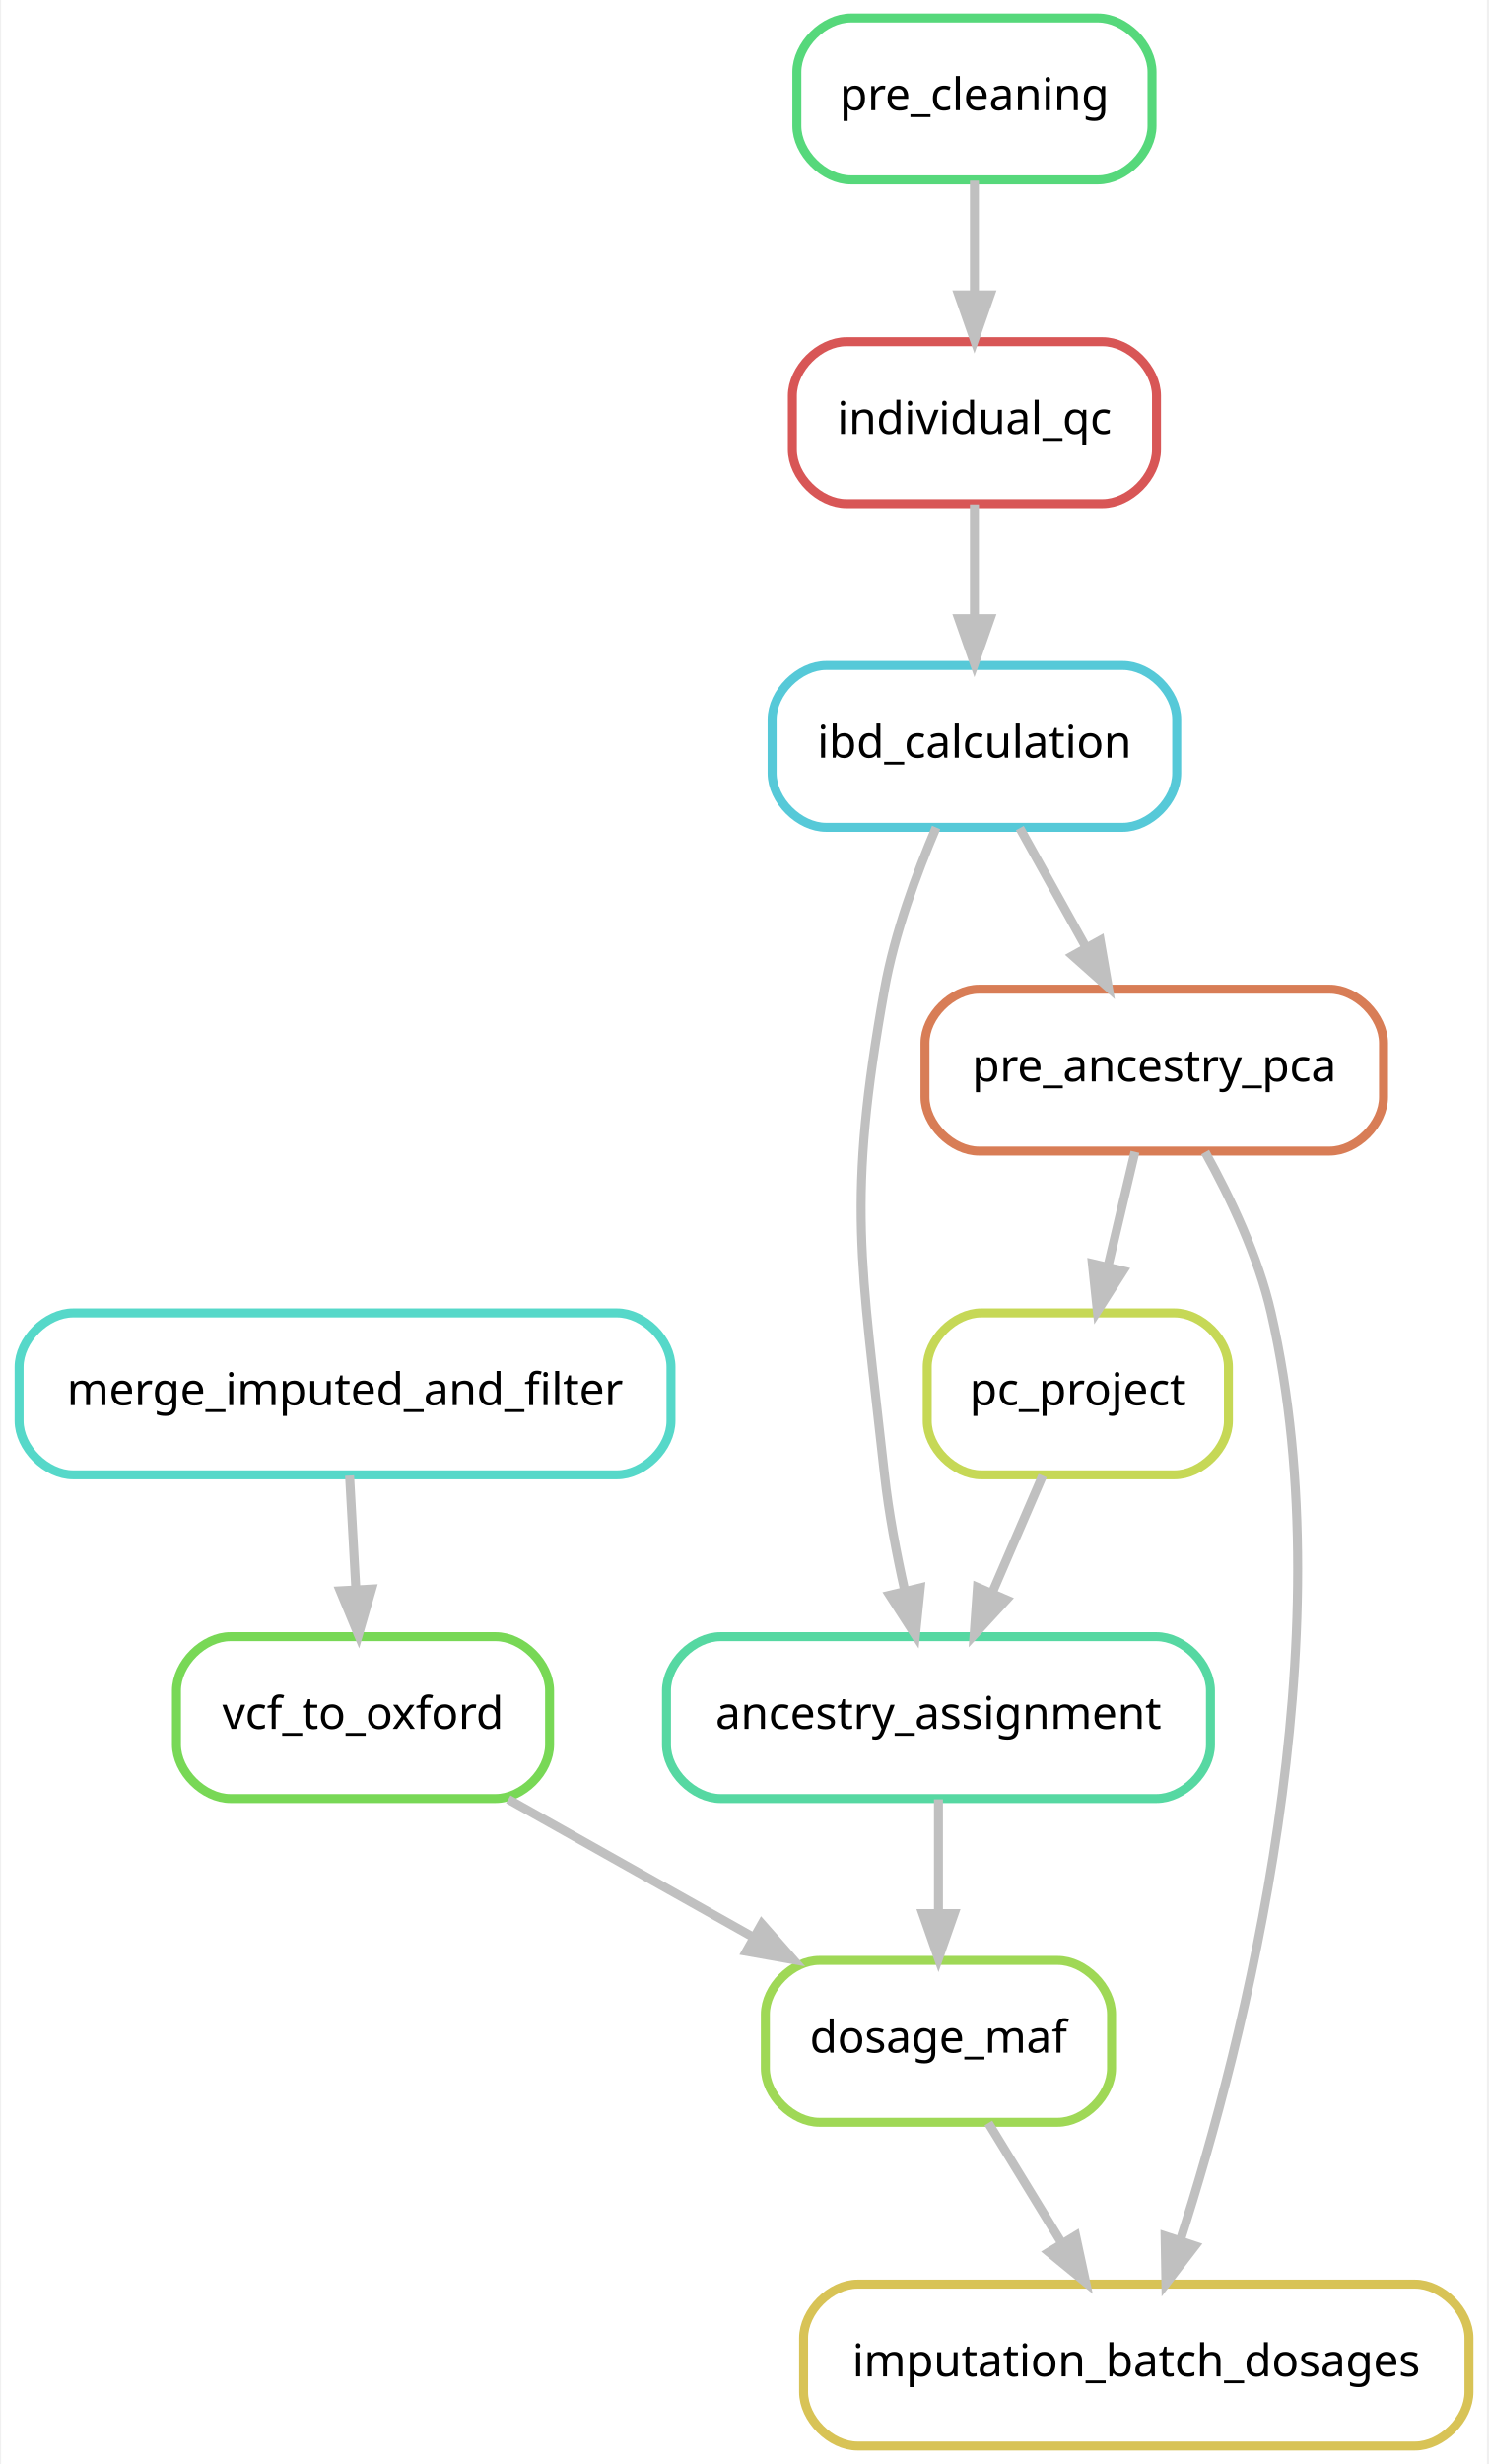
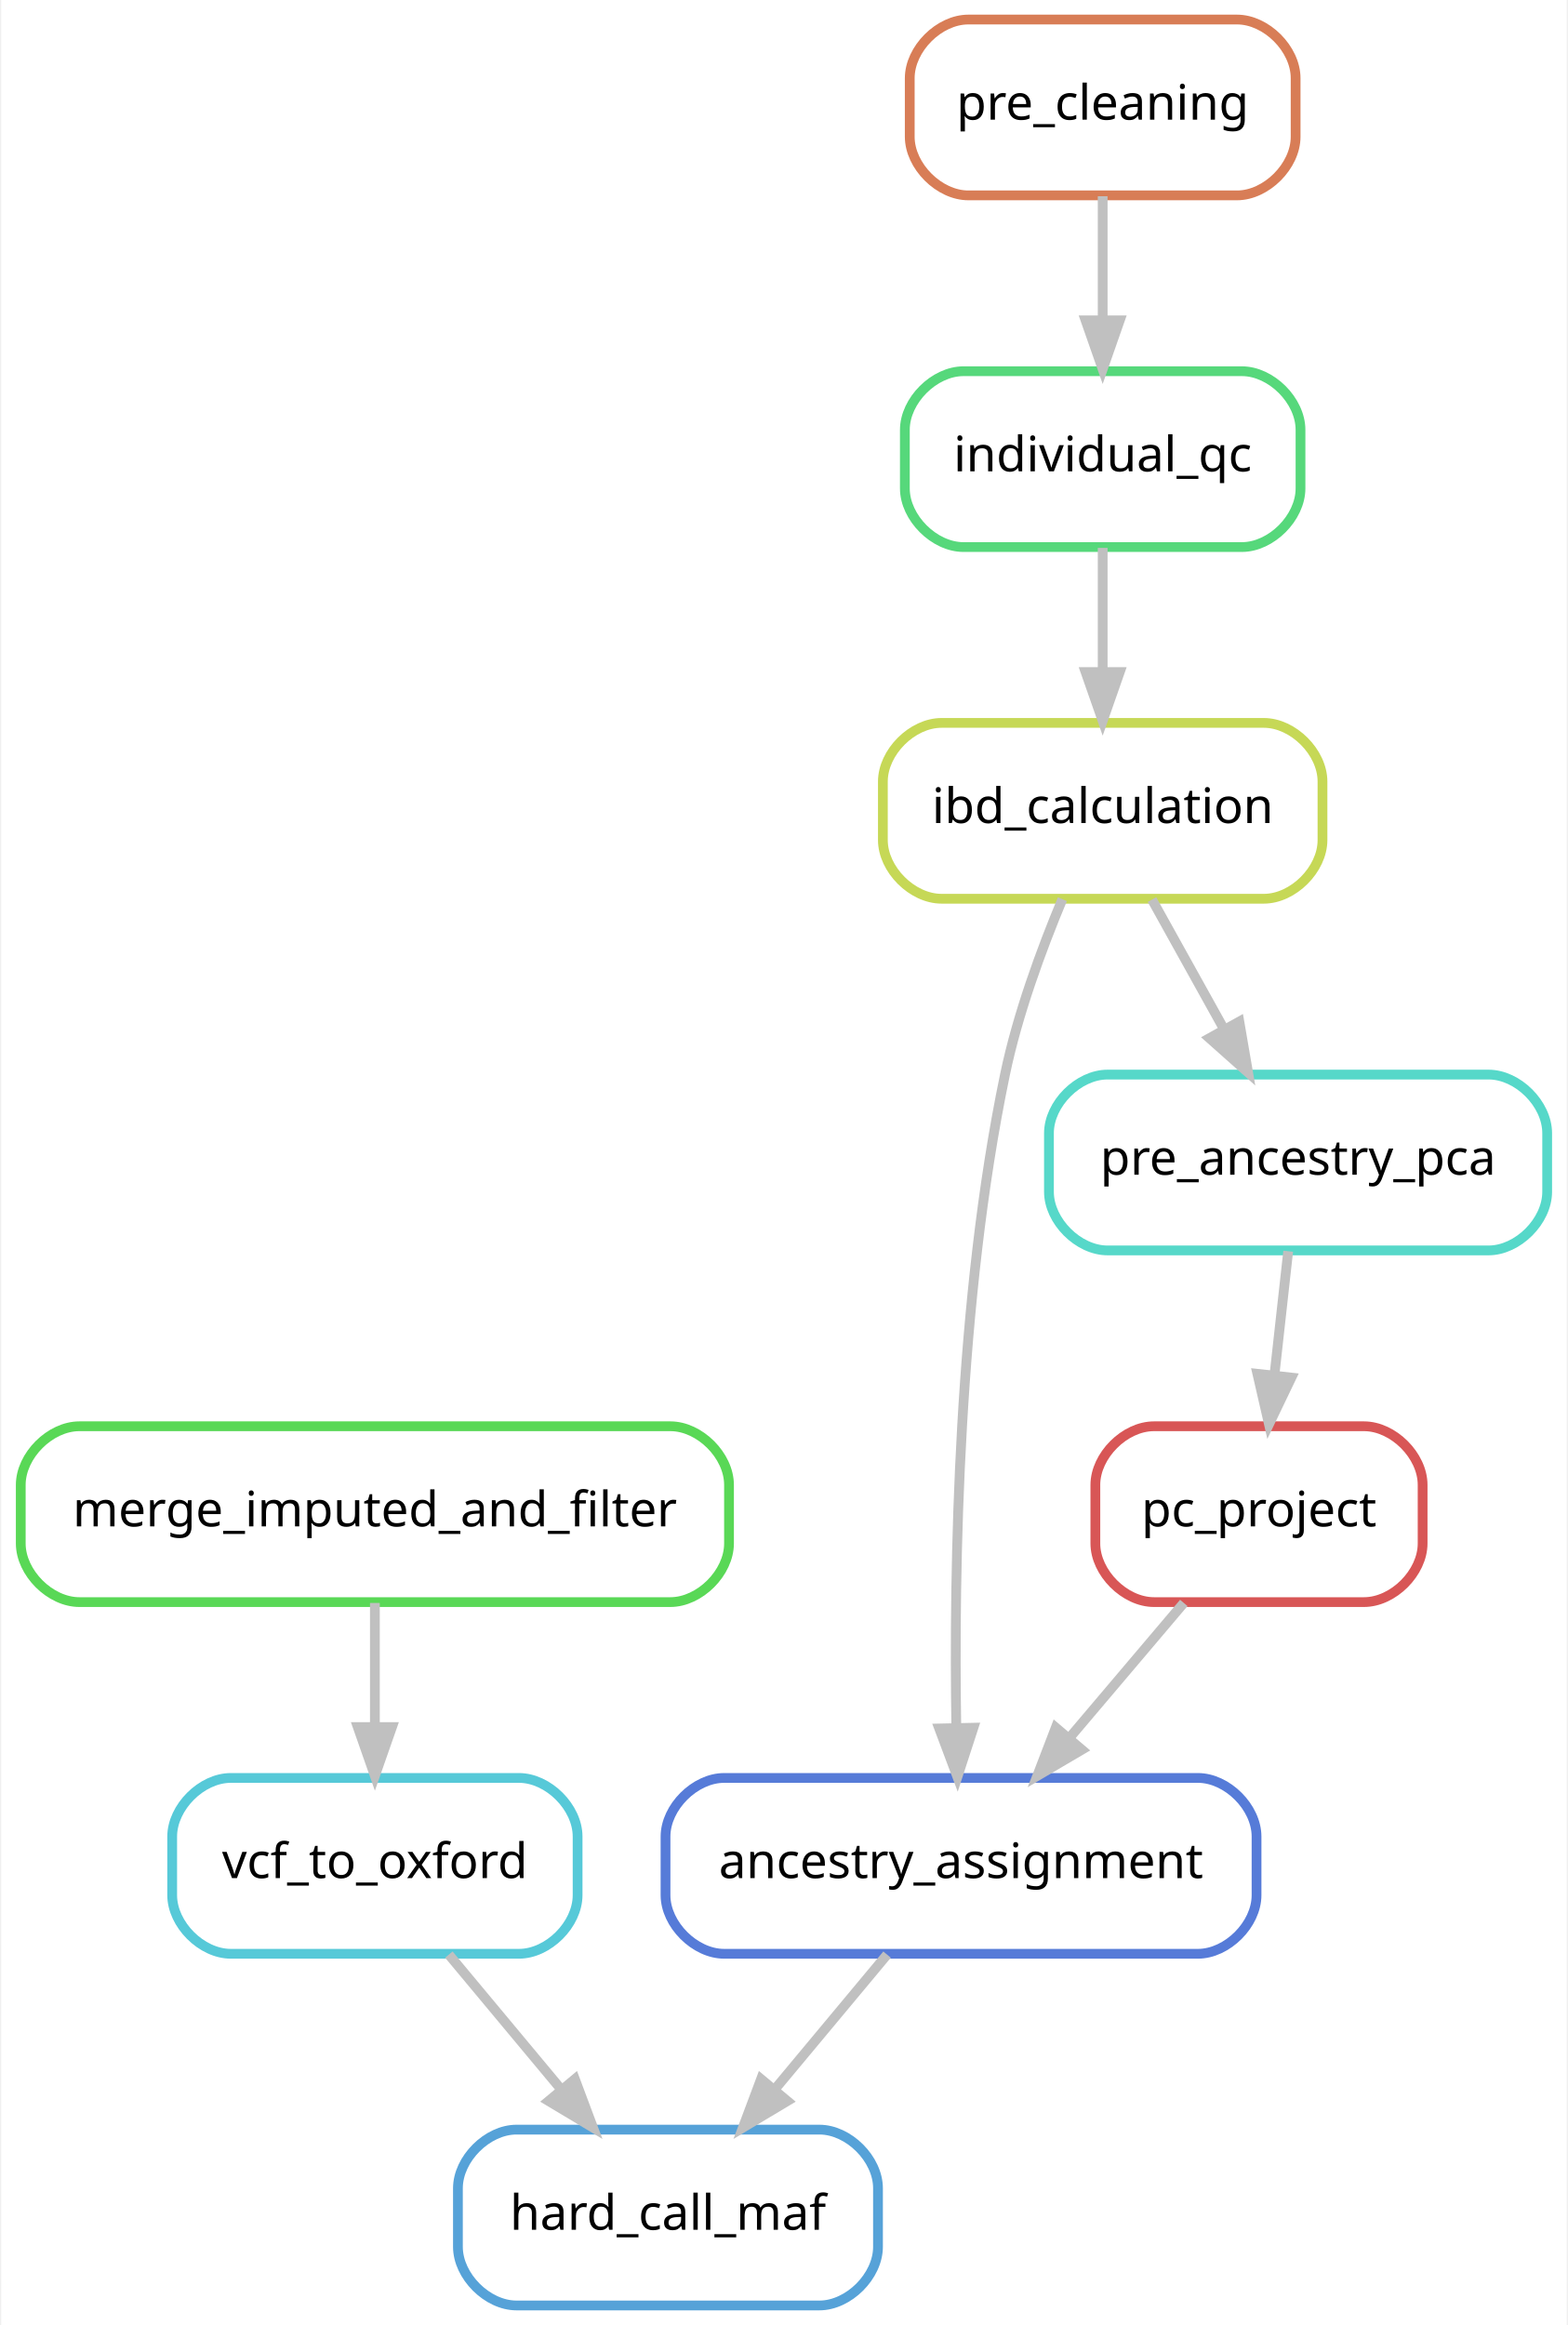
- <svg xmlns="http://www.w3.org/2000/svg" width="331pt" height="548pt" viewBox="0.00 0.00 330.50 548.00">
-   <g id="graph0" class="graph" transform="scale(1 1) rotate(0) translate(4 544)">
-     <polygon fill="#ffffff" stroke="transparent" points="-4,4 -4,-544 326.5,-544 326.5,4 -4,4" />
+ <svg xmlns="http://www.w3.org/2000/svg" width="321pt" height="476pt" viewBox="0.00 0.00 320.50 476.00">
+   <g id="graph0" class="graph" transform="scale(1 1) rotate(0) translate(4 472)">
+     <polygon fill="#ffffff" stroke="transparent" points="-4,4 -4,-472 316.5,-472 316.5,4 -4,4" />
    <g id="node1" class="node">
-       <path fill="none" stroke="#d8c356" stroke-width="2" d="M310.5,-36C310.5,-36 186.5,-36 186.5,-36 180.5,-36 174.5,-30 174.5,-24 174.5,-24 174.5,-12 174.5,-12 174.5,-6 180.5,0 186.5,0 186.5,0 310.5,0 310.5,0 316.5,0 322.5,-6 322.5,-12 322.5,-12 322.5,-24 322.5,-24 322.5,-30 316.5,-36 310.5,-36" />
-       <text text-anchor="middle" x="248.5" y="-15.5" font-family="sans" font-size="10.00" fill="#000000">imputation_batch_dosages</text>
+       <path fill="none" stroke="#56a2d8" stroke-width="2" d="M163.5,-36C163.5,-36 101.5,-36 101.5,-36 95.5,-36 89.5,-30 89.5,-24 89.5,-24 89.5,-12 89.5,-12 89.5,-6 95.5,0 101.5,0 101.5,0 163.5,0 163.5,0 169.5,0 175.5,-6 175.5,-12 175.5,-12 175.5,-24 175.5,-24 175.5,-30 169.5,-36 163.5,-36" />
+       <text text-anchor="middle" x="132.5" y="-15.5" font-family="sans" font-size="10.00" fill="#000000">hard_call_maf</text>
    </g>
    <g id="node2" class="node">
-       <path fill="none" stroke="#9fd856" stroke-width="2" d="M231,-108C231,-108 178,-108 178,-108 172,-108 166,-102 166,-96 166,-96 166,-84 166,-84 166,-78 172,-72 178,-72 178,-72 231,-72 231,-72 237,-72 243,-78 243,-84 243,-84 243,-96 243,-96 243,-102 237,-108 231,-108" />
-       <text text-anchor="middle" x="204.5" y="-87.5" font-family="sans" font-size="10.00" fill="#000000">dosage_maf</text>
+       <path fill="none" stroke="#56c9d8" stroke-width="2" d="M102,-108C102,-108 43,-108 43,-108 37,-108 31,-102 31,-96 31,-96 31,-84 31,-84 31,-78 37,-72 43,-72 43,-72 102,-72 102,-72 108,-72 114,-78 114,-84 114,-84 114,-96 114,-96 114,-102 108,-108 102,-108" />
+       <text text-anchor="middle" x="72.5" y="-87.5" font-family="sans" font-size="10.00" fill="#000000">vcf_to_oxford</text>
+     </g>
+     <g id="edge2" class="edge">
+       <path fill="none" stroke="#c0c0c0" stroke-width="2" d="M87.641,-71.831C94.622,-63.454 103.039,-53.353 110.688,-44.175" />
+       <polygon fill="#c0c0c0" stroke="#c0c0c0" stroke-width="2" points="113.442,-46.336 117.156,-36.413 108.065,-41.855 113.442,-46.336" />
+     </g>
+     <g id="node3" class="node">
+       <path fill="none" stroke="#567bd8" stroke-width="2" d="M241,-108C241,-108 144,-108 144,-108 138,-108 132,-102 132,-96 132,-96 132,-84 132,-84 132,-78 138,-72 144,-72 144,-72 241,-72 241,-72 247,-72 253,-78 253,-84 253,-84 253,-96 253,-96 253,-102 247,-108 241,-108" />
+       <text text-anchor="middle" x="192.5" y="-87.5" font-family="sans" font-size="10.00" fill="#000000">ancestry_assignment</text>
    </g>
    <g id="edge1" class="edge">
-       <path fill="none" stroke="#c0c0c0" stroke-width="2" d="M215.603,-71.831C220.567,-63.708 226.522,-53.964 231.993,-45.012" />
-       <polygon fill="#c0c0c0" stroke="#c0c0c0" stroke-width="2" points="235.019,-46.771 237.247,-36.413 229.046,-43.121 235.019,-46.771" />
+       <path fill="none" stroke="#c0c0c0" stroke-width="2" d="M177.359,-71.831C170.378,-63.454 161.961,-53.353 154.312,-44.175" />
+       <polygon fill="#c0c0c0" stroke="#c0c0c0" stroke-width="2" points="156.935,-41.855 147.844,-36.413 151.558,-46.336 156.935,-41.855" />
    </g>
-     <g id="node3" class="node">
-       <path fill="none" stroke="#d87d56" stroke-width="2" d="M291.5,-324C291.5,-324 213.5,-324 213.5,-324 207.5,-324 201.5,-318 201.5,-312 201.5,-312 201.5,-300 201.5,-300 201.5,-294 207.5,-288 213.5,-288 213.5,-288 291.5,-288 291.5,-288 297.5,-288 303.5,-294 303.5,-300 303.5,-300 303.5,-312 303.5,-312 303.5,-318 297.5,-324 291.5,-324" />
-       <text text-anchor="middle" x="252.5" y="-303.5" font-family="sans" font-size="10.00" fill="#000000">pre_ancestry_pca</text>
+     <g id="node4" class="node">
+       <path fill="none" stroke="#59d856" stroke-width="2" d="M133,-180C133,-180 12,-180 12,-180 6,-180 0,-174 0,-168 0,-168 0,-156 0,-156 0,-150 6,-144 12,-144 12,-144 133,-144 133,-144 139,-144 145,-150 145,-156 145,-156 145,-168 145,-168 145,-174 139,-180 133,-180" />
+       <text text-anchor="middle" x="72.5" y="-159.5" font-family="sans" font-size="10.00" fill="#000000">merge_imputed_and_filter</text>
    </g>
-     <g id="edge2" class="edge">
-       <path fill="none" stroke="#c0c0c0" stroke-width="2" d="M263.82,-287.768C269.44,-277.642 275.629,-264.579 278.5,-252 295.246,-178.62 272.491,-90.011 258.317,-45.849" />
-       <polygon fill="#c0c0c0" stroke="#c0c0c0" stroke-width="2" points="261.561,-44.511 255.098,-36.116 254.915,-46.709 261.561,-44.511" />
+     <g id="edge3" class="edge">
+       <path fill="none" stroke="#c0c0c0" stroke-width="2" d="M72.5,-143.831C72.5,-136.131 72.5,-126.974 72.5,-118.417" />
+       <polygon fill="#c0c0c0" stroke="#c0c0c0" stroke-width="2" points="76,-118.413 72.5,-108.413 69,-118.413 76,-118.413" />
+     </g>
+     <g id="node5" class="node">
+       <path fill="none" stroke="#c6d856" stroke-width="2" d="M254.5,-324C254.5,-324 188.5,-324 188.5,-324 182.5,-324 176.5,-318 176.5,-312 176.5,-312 176.5,-300 176.5,-300 176.5,-294 182.5,-288 188.5,-288 188.5,-288 254.5,-288 254.5,-288 260.5,-288 266.5,-294 266.5,-300 266.5,-300 266.5,-312 266.5,-312 266.5,-318 260.5,-324 254.5,-324" />
+       <text text-anchor="middle" x="221.5" y="-303.5" font-family="sans" font-size="10.00" fill="#000000">ibd_calculation</text>
+     </g>
+     <g id="edge5" class="edge">
+       <path fill="none" stroke="#c0c0c0" stroke-width="2" d="M213.25,-287.908C208.951,-277.607 204.065,-264.333 201.5,-252 191.913,-205.915 191.007,-150.966 191.534,-118.363" />
+       <polygon fill="#c0c0c0" stroke="#c0c0c0" stroke-width="2" points="195.037,-118.282 191.757,-108.208 188.038,-118.128 195.037,-118.282" />
    </g>
    <g id="node8" class="node">
-       <path fill="none" stroke="#c6d856" stroke-width="2" d="M257,-252C257,-252 214,-252 214,-252 208,-252 202,-246 202,-240 202,-240 202,-228 202,-228 202,-222 208,-216 214,-216 214,-216 257,-216 257,-216 263,-216 269,-222 269,-228 269,-228 269,-240 269,-240 269,-246 263,-252 257,-252" />
-       <text text-anchor="middle" x="235.5" y="-231.5" font-family="sans" font-size="10.00" fill="#000000">pc_project</text>
+       <path fill="none" stroke="#56d8c9" stroke-width="2" d="M300.5,-252C300.5,-252 222.5,-252 222.5,-252 216.5,-252 210.5,-246 210.5,-240 210.5,-240 210.5,-228 210.5,-228 210.5,-222 216.5,-216 222.5,-216 222.5,-216 300.5,-216 300.5,-216 306.5,-216 312.5,-222 312.5,-228 312.5,-228 312.5,-240 312.5,-240 312.5,-246 306.5,-252 300.5,-252" />
+       <text text-anchor="middle" x="261.5" y="-231.5" font-family="sans" font-size="10.00" fill="#000000">pre_ancestry_pca</text>
    </g>
-     <g id="edge10" class="edge">
-       <path fill="none" stroke="#c0c0c0" stroke-width="2" d="M248.21,-287.831C246.392,-280.131 244.23,-270.974 242.209,-262.417" />
-       <polygon fill="#c0c0c0" stroke="#c0c0c0" stroke-width="2" points="245.552,-261.341 239.848,-252.413 238.739,-262.95 245.552,-261.341" />
+     <g id="edge9" class="edge">
+       <path fill="none" stroke="#c0c0c0" stroke-width="2" d="M231.594,-287.831C236.06,-279.793 241.407,-270.167 246.338,-261.292" />
+       <polygon fill="#c0c0c0" stroke="#c0c0c0" stroke-width="2" points="249.474,-262.855 251.27,-252.413 243.354,-259.455 249.474,-262.855" />
    </g>
-     <g id="node4" class="node">
-       <path fill="none" stroke="#78d856" stroke-width="2" d="M106,-180C106,-180 47,-180 47,-180 41,-180 35,-174 35,-168 35,-168 35,-156 35,-156 35,-150 41,-144 47,-144 47,-144 106,-144 106,-144 112,-144 118,-150 118,-156 118,-156 118,-168 118,-168 118,-174 112,-180 106,-180" />
-       <text text-anchor="middle" x="76.5" y="-159.5" font-family="sans" font-size="10.00" fill="#000000">vcf_to_oxford</text>
+     <g id="node6" class="node">
+       <path fill="none" stroke="#d85656" stroke-width="2" d="M275,-180C275,-180 232,-180 232,-180 226,-180 220,-174 220,-168 220,-168 220,-156 220,-156 220,-150 226,-144 232,-144 232,-144 275,-144 275,-144 281,-144 287,-150 287,-156 287,-156 287,-168 287,-168 287,-174 281,-180 275,-180" />
+       <text text-anchor="middle" x="253.5" y="-159.5" font-family="sans" font-size="10.00" fill="#000000">pc_project</text>
    </g>
    <g id="edge4" class="edge">
-       <path fill="none" stroke="#c0c0c0" stroke-width="2" d="M108.8,-143.831C125.323,-134.537 145.619,-123.121 163.261,-113.197" />
-       <polygon fill="#c0c0c0" stroke="#c0c0c0" stroke-width="2" points="165.211,-116.116 172.21,-108.163 161.779,-110.015 165.211,-116.116" />
+       <path fill="none" stroke="#c0c0c0" stroke-width="2" d="M238.107,-143.831C231.01,-135.454 222.452,-125.353 214.676,-116.175" />
+       <polygon fill="#c0c0c0" stroke="#c0c0c0" stroke-width="2" points="217.235,-113.781 208.1,-108.413 211.894,-118.306 217.235,-113.781" />
    </g>
-     <g id="node5" class="node">
-       <path fill="none" stroke="#56d8a2" stroke-width="2" d="M253,-180C253,-180 156,-180 156,-180 150,-180 144,-174 144,-168 144,-168 144,-156 144,-156 144,-150 150,-144 156,-144 156,-144 253,-144 253,-144 259,-144 265,-150 265,-156 265,-156 265,-168 265,-168 265,-174 259,-180 253,-180" />
-       <text text-anchor="middle" x="204.5" y="-159.5" font-family="sans" font-size="10.00" fill="#000000">ancestry_assignment</text>
+     <g id="node7" class="node">
+       <path fill="none" stroke="#56d87b" stroke-width="2" d="M250,-396C250,-396 193,-396 193,-396 187,-396 181,-390 181,-384 181,-384 181,-372 181,-372 181,-366 187,-360 193,-360 193,-360 250,-360 250,-360 256,-360 262,-366 262,-372 262,-372 262,-384 262,-384 262,-390 256,-396 250,-396" />
+       <text text-anchor="middle" x="221.5" y="-375.5" font-family="sans" font-size="10.00" fill="#000000">individual_qc</text>
    </g>
-     <g id="edge3" class="edge">
-       <path fill="none" stroke="#c0c0c0" stroke-width="2" d="M204.5,-143.831C204.5,-136.131 204.5,-126.974 204.5,-118.417" />
-       <polygon fill="#c0c0c0" stroke="#c0c0c0" stroke-width="2" points="208,-118.413 204.5,-108.413 201,-118.413 208,-118.413" />
+     <g id="edge6" class="edge">
+       <path fill="none" stroke="#c0c0c0" stroke-width="2" d="M221.5,-359.831C221.5,-352.131 221.5,-342.974 221.5,-334.417" />
+       <polygon fill="#c0c0c0" stroke="#c0c0c0" stroke-width="2" points="225,-334.413 221.5,-324.413 218,-334.413 225,-334.413" />
    </g>
-     <g id="node6" class="node">
-       <path fill="none" stroke="#56c9d8" stroke-width="2" d="M245.5,-396C245.5,-396 179.5,-396 179.5,-396 173.5,-396 167.5,-390 167.5,-384 167.5,-384 167.5,-372 167.5,-372 167.5,-366 173.5,-360 179.5,-360 179.5,-360 245.5,-360 245.5,-360 251.5,-360 257.5,-366 257.5,-372 257.5,-372 257.5,-384 257.5,-384 257.5,-390 251.5,-396 245.5,-396" />
-       <text text-anchor="middle" x="212.5" y="-375.5" font-family="sans" font-size="10.00" fill="#000000">ibd_calculation</text>
+     <g id="edge7" class="edge">
+       <path fill="none" stroke="#c0c0c0" stroke-width="2" d="M259.481,-215.831C258.626,-208.131 257.608,-198.974 256.657,-190.417" />
+       <polygon fill="#c0c0c0" stroke="#c0c0c0" stroke-width="2" points="260.129,-189.966 255.546,-180.413 253.172,-190.739 260.129,-189.966" />
    </g>
-     <g id="edge5" class="edge">
-       <path fill="none" stroke="#c0c0c0" stroke-width="2" d="M222.594,-359.831C227.06,-351.793 232.407,-342.167 237.338,-333.292" />
-       <polygon fill="#c0c0c0" stroke="#c0c0c0" stroke-width="2" points="240.474,-334.855 242.27,-324.413 234.354,-331.455 240.474,-334.855" />
+     <g id="node9" class="node">
+       <path fill="none" stroke="#d87d56" stroke-width="2" d="M249,-468C249,-468 194,-468 194,-468 188,-468 182,-462 182,-456 182,-456 182,-444 182,-444 182,-438 188,-432 194,-432 194,-432 249,-432 249,-432 255,-432 261,-438 261,-444 261,-444 261,-456 261,-456 261,-462 255,-468 249,-468" />
+       <text text-anchor="middle" x="221.5" y="-447.5" font-family="sans" font-size="10.00" fill="#000000">pre_cleaning</text>
    </g>
    <g id="edge8" class="edge">
-       <path fill="none" stroke="#c0c0c0" stroke-width="2" d="M203.985,-359.959C199.602,-349.674 194.722,-336.399 192.5,-324 184.032,-276.753 187.262,-263.713 192.5,-216 193.428,-207.542 195.151,-198.471 197.008,-190.225" />
-       <polygon fill="#c0c0c0" stroke="#c0c0c0" stroke-width="2" points="200.453,-190.868 199.381,-180.327 193.646,-189.236 200.453,-190.868" />
-     </g>
-     <g id="node7" class="node">
-       <path fill="none" stroke="#56d8c9" stroke-width="2" d="M133,-252C133,-252 12,-252 12,-252 6,-252 0,-246 0,-240 0,-240 0,-228 0,-228 0,-222 6,-216 12,-216 12,-216 133,-216 133,-216 139,-216 145,-222 145,-228 145,-228 145,-240 145,-240 145,-246 139,-252 133,-252" />
-       <text text-anchor="middle" x="72.5" y="-231.5" font-family="sans" font-size="10.00" fill="#000000">merge_imputed_and_filter</text>
-     </g>
-     <g id="edge6" class="edge">
-       <path fill="none" stroke="#c0c0c0" stroke-width="2" d="M73.509,-215.831C73.937,-208.131 74.446,-198.974 74.921,-190.417" />
-       <polygon fill="#c0c0c0" stroke="#c0c0c0" stroke-width="2" points="78.417,-190.592 75.477,-180.413 71.428,-190.204 78.417,-190.592" />
-     </g>
-     <g id="edge7" class="edge">
-       <path fill="none" stroke="#c0c0c0" stroke-width="2" d="M227.677,-215.831C224.289,-207.962 220.246,-198.571 216.492,-189.853" />
-       <polygon fill="#c0c0c0" stroke="#c0c0c0" stroke-width="2" points="219.597,-188.214 212.428,-180.413 213.168,-190.982 219.597,-188.214" />
-     </g>
-     <g id="node9" class="node">
-       <path fill="none" stroke="#d85656" stroke-width="2" d="M241,-468C241,-468 184,-468 184,-468 178,-468 172,-462 172,-456 172,-456 172,-444 172,-444 172,-438 178,-432 184,-432 184,-432 241,-432 241,-432 247,-432 253,-438 253,-444 253,-444 253,-456 253,-456 253,-462 247,-468 241,-468" />
-       <text text-anchor="middle" x="212.5" y="-447.5" font-family="sans" font-size="10.00" fill="#000000">individual_qc</text>
-     </g>
-     <g id="edge9" class="edge">
-       <path fill="none" stroke="#c0c0c0" stroke-width="2" d="M212.5,-431.831C212.5,-424.131 212.5,-414.974 212.5,-406.417" />
-       <polygon fill="#c0c0c0" stroke="#c0c0c0" stroke-width="2" points="216,-406.413 212.5,-396.413 209,-406.413 216,-406.413" />
-     </g>
-     <g id="node10" class="node">
-       <path fill="none" stroke="#56d87b" stroke-width="2" d="M240,-540C240,-540 185,-540 185,-540 179,-540 173,-534 173,-528 173,-528 173,-516 173,-516 173,-510 179,-504 185,-504 185,-504 240,-504 240,-504 246,-504 252,-510 252,-516 252,-516 252,-528 252,-528 252,-534 246,-540 240,-540" />
-       <text text-anchor="middle" x="212.5" y="-519.5" font-family="sans" font-size="10.00" fill="#000000">pre_cleaning</text>
-     </g>
-     <g id="edge11" class="edge">
-       <path fill="none" stroke="#c0c0c0" stroke-width="2" d="M212.5,-503.831C212.5,-496.131 212.5,-486.974 212.5,-478.417" />
-       <polygon fill="#c0c0c0" stroke="#c0c0c0" stroke-width="2" points="216,-478.413 212.5,-468.413 209,-478.413 216,-478.413" />
+       <path fill="none" stroke="#c0c0c0" stroke-width="2" d="M221.5,-431.831C221.5,-424.131 221.5,-414.974 221.5,-406.417" />
+       <polygon fill="#c0c0c0" stroke="#c0c0c0" stroke-width="2" points="225,-406.413 221.5,-396.413 218,-406.413 225,-406.413" />
    </g>
  </g>
</svg>
